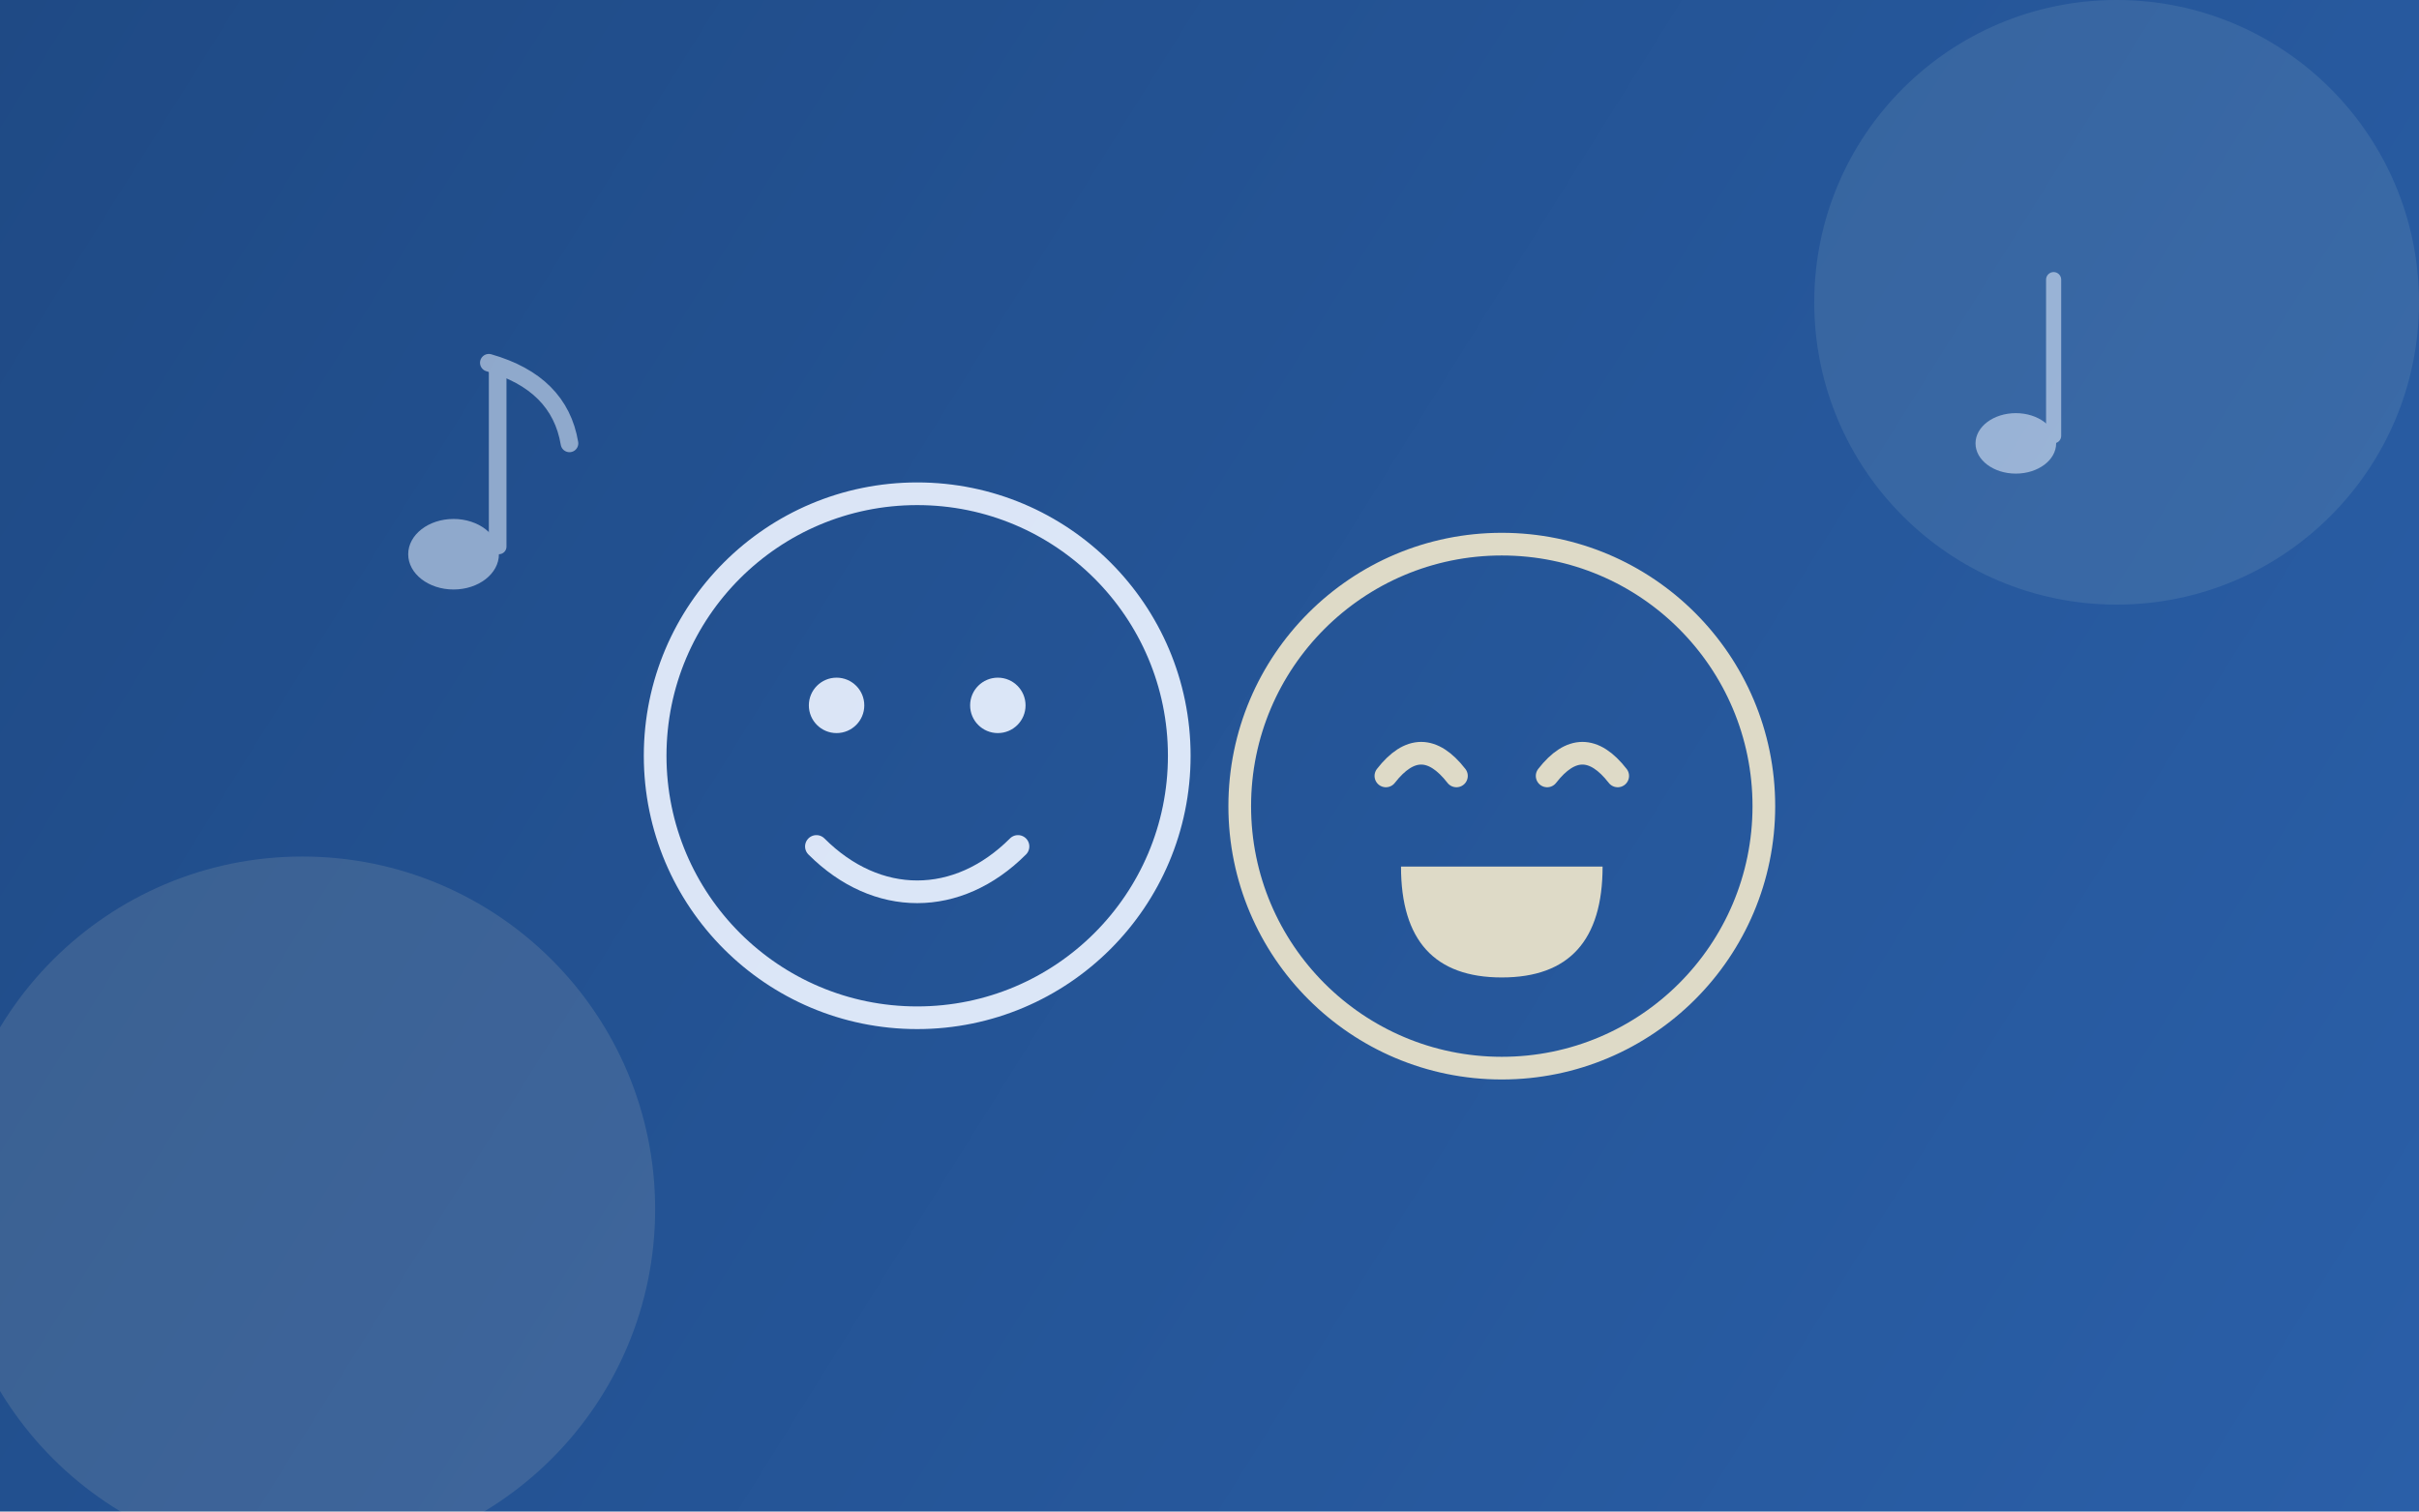
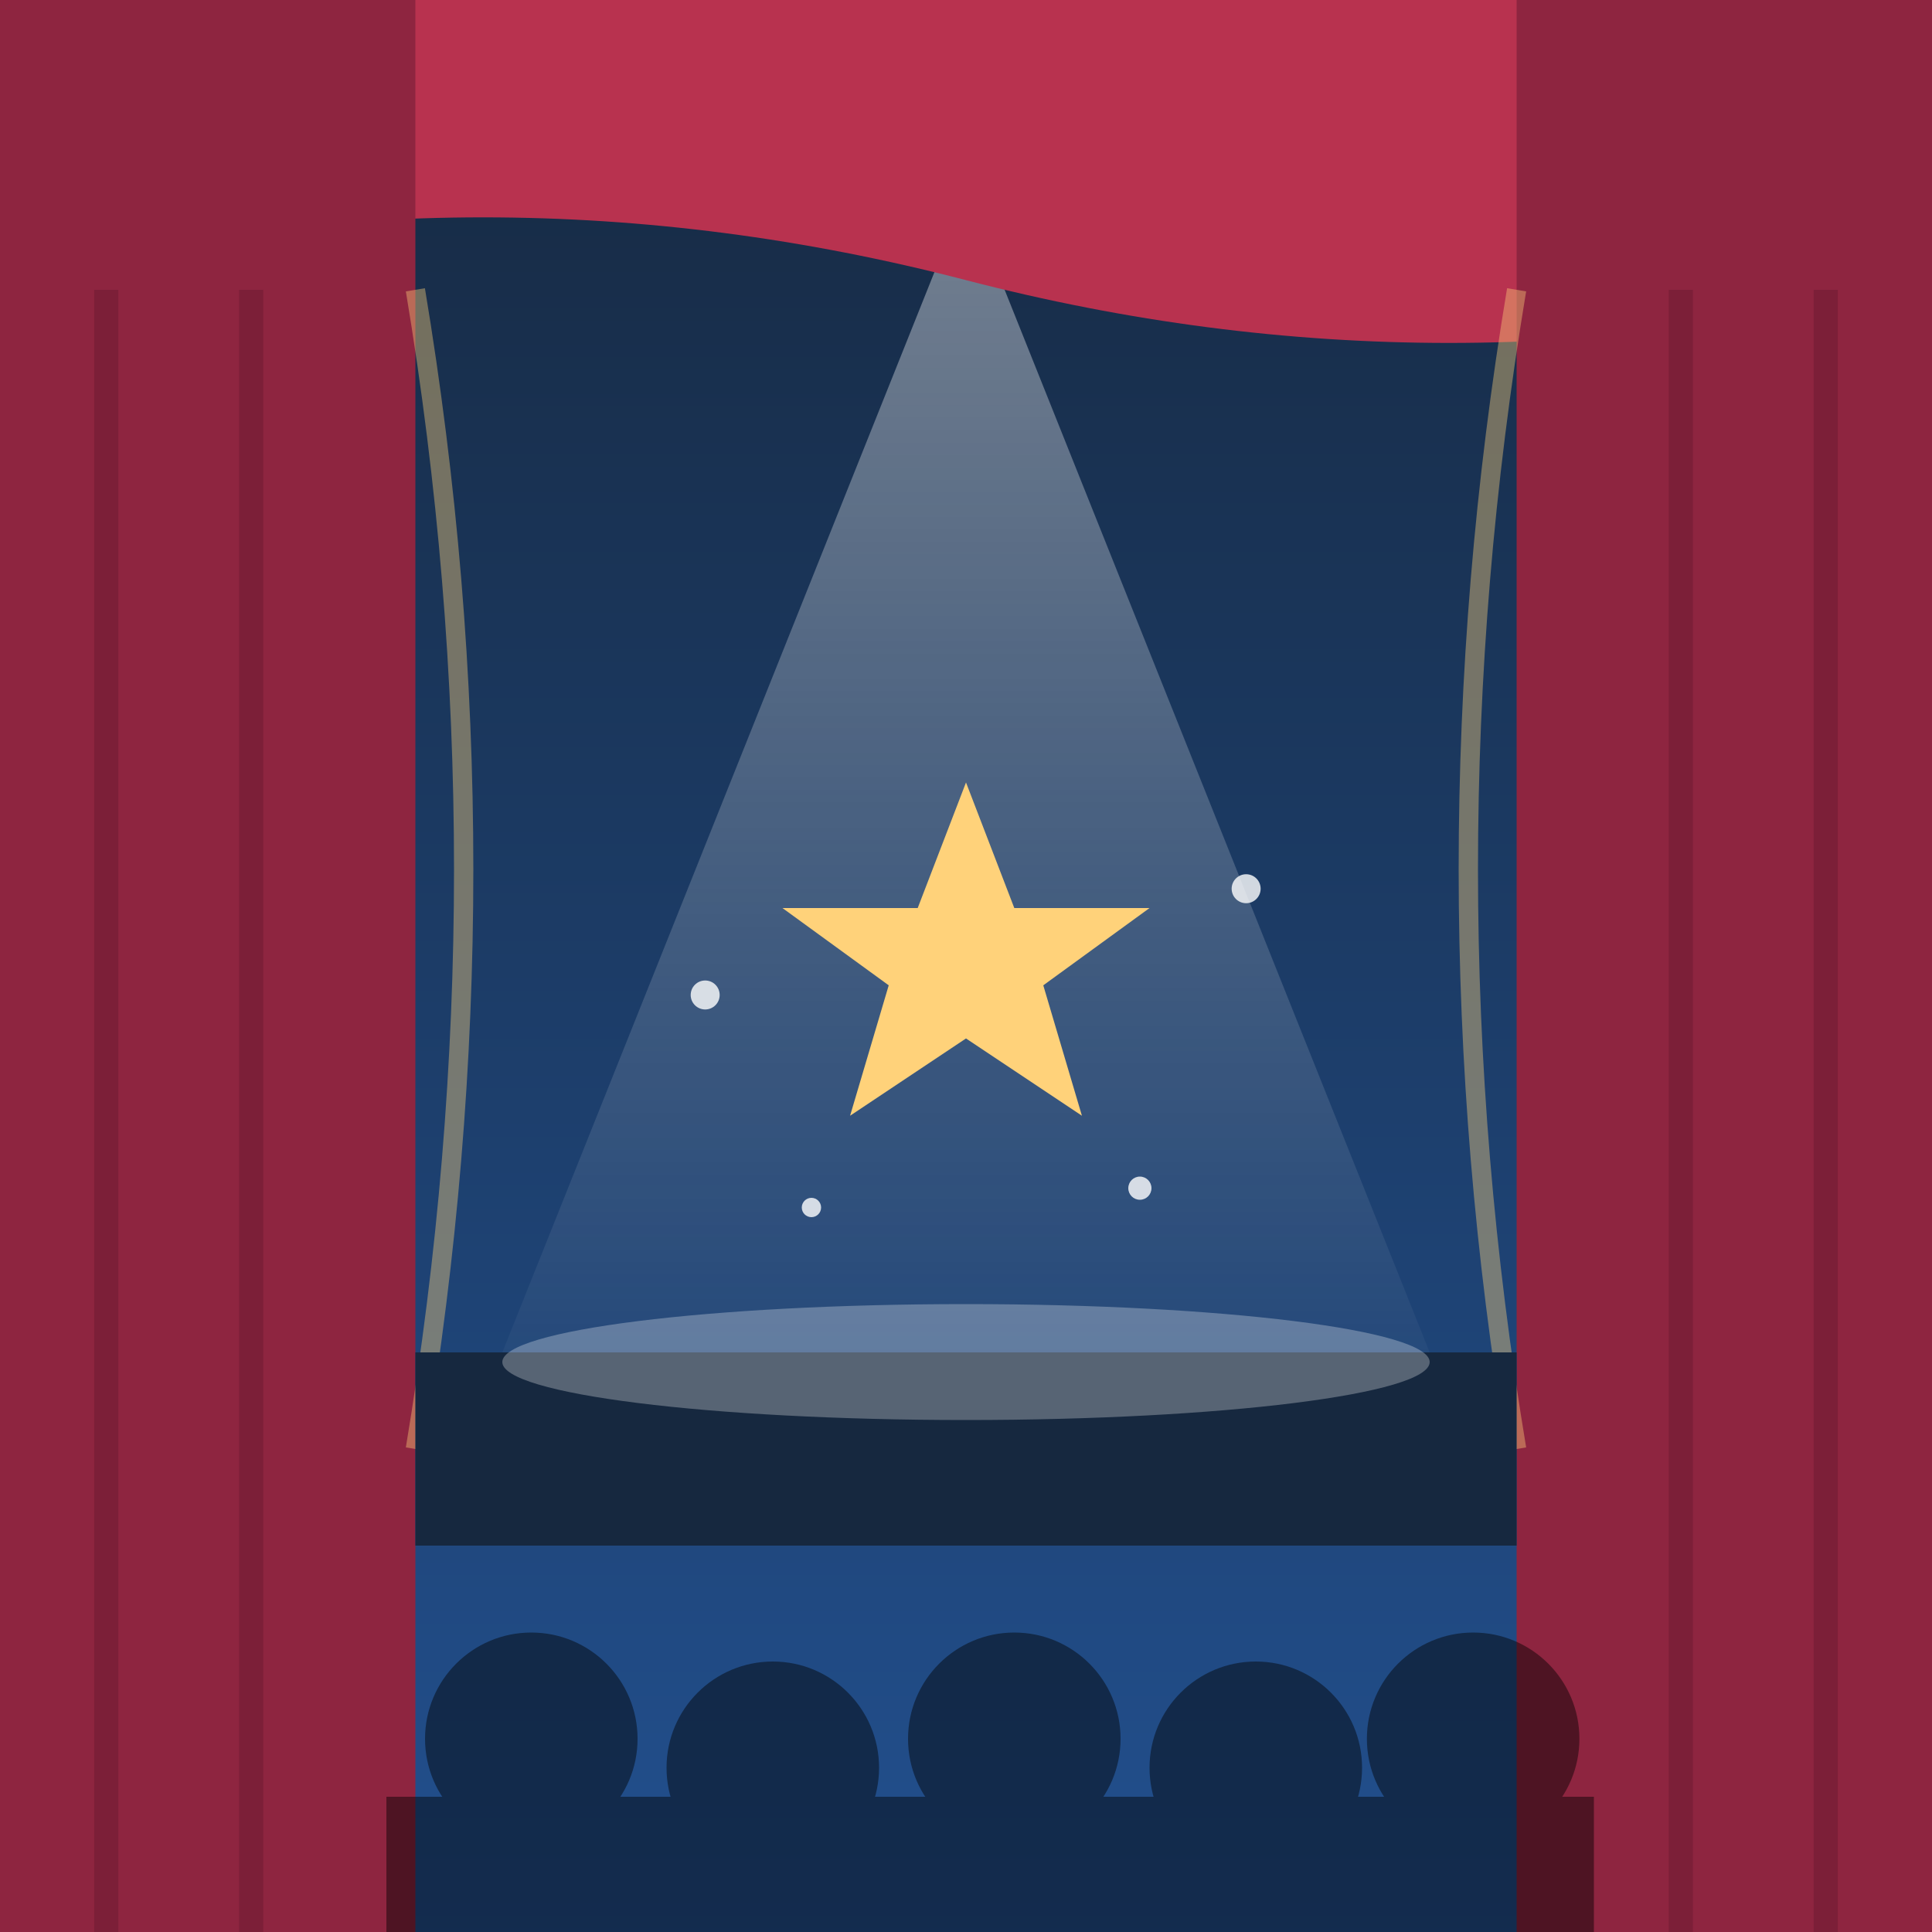
- <svg xmlns="http://www.w3.org/2000/svg" viewBox="0 0 480 300" role="img" aria-label="תרבות">
+ <svg xmlns="http://www.w3.org/2000/svg" viewBox="0 0 400 400" preserveAspectRatio="xMidYMid slice" role="img" aria-label="תרבות">
  <defs>
-     <linearGradient id="gCultureBg" x1="0" y1="0" x2="480" y2="300" gradientUnits="userSpaceOnUse">
-       <stop offset="0" stop-color="#1f4a85" />
-       <stop offset="1" stop-color="#2a5fa8" />
+     <linearGradient id="sky" x1="0" y1="0" x2="0" y2="1">
+       <stop offset="0" stop-color="#16283f" />
+       <stop offset="0.75" stop-color="#3b78c9" />
+       <stop offset="1" stop-color="#5b93dd" />
+     </linearGradient>
+     <linearGradient id="skyDeep" x1="0" y1="0" x2="0" y2="1">
+       <stop offset="0" stop-color="#16283f" />
+       <stop offset="1" stop-color="#22508f" />
+     </linearGradient>
+     <radialGradient id="glow">
+       <stop offset="0" stop-color="#fff" stop-opacity="0.6" />
+       <stop offset="1" stop-color="#fff" stop-opacity="0" />
+     </radialGradient>
+     <radialGradient id="warm">
+       <stop offset="0" stop-color="#ffd27a" stop-opacity="0.7" />
+       <stop offset="1" stop-color="#ffd27a" stop-opacity="0" />
+     </radialGradient>
+     <linearGradient id="beam" x1="0" y1="0" x2="0" y2="1">
+       <stop offset="0" stop-color="#fff" stop-opacity="0.4" />
+       <stop offset="1" stop-color="#fff" stop-opacity="0" />
    </linearGradient>
  </defs>
-   <rect width="480" height="300" fill="url(#gCultureBg)" />
-   <circle cx="60" cy="240" r="70" fill="#fef1cf" opacity="0.12" />
-   <circle cx="420" cy="60" r="60" fill="#ddf3e4" opacity="0.1" />
-   <g transform="translate(240,150)">
-     <g transform="translate(-58,0)">
-       <circle r="52" fill="none" stroke="#eaf2ff" stroke-width="4.5" opacity="0.92" />
-       <circle cx="-16" cy="-10" r="5.5" fill="#eaf2ff" opacity="0.92" />
-       <circle cx="16" cy="-10" r="5.5" fill="#eaf2ff" opacity="0.92" />
-       <path d="M-20 18 C -8 30, 8 30, 20 18" fill="none" stroke="#eaf2ff" stroke-width="4.5" stroke-linecap="round" opacity="0.92" />
-     </g>
-     <g transform="translate(58,10)">
-       <circle r="52" fill="none" stroke="#fef1cf" stroke-width="4.5" opacity="0.85" />
-       <path d="M-23 -6 Q -16 -15 -9 -6" fill="none" stroke="#fef1cf" stroke-width="4.5" stroke-linecap="round" opacity="0.85" />
-       <path d="M9 -6 Q 16 -15 23 -6" fill="none" stroke="#fef1cf" stroke-width="4.5" stroke-linecap="round" opacity="0.85" />
-       <path d="M-20 12 H20 Q 20 34 0 34 Q -20 34 -20 12 Z" fill="#fef1cf" opacity="0.85" />
-     </g>
-     <g fill="#eaf2ff" opacity="0.55">
-       <ellipse cx="-150" cy="-40" rx="9" ry="7" />
-       <rect x="-143" y="-78" width="3.5" height="38" rx="1.5" />
-       <path d="M-143 -78 q 14 4 16 16" fill="none" stroke="#eaf2ff" stroke-width="3.5" stroke-linecap="round" />
-       <ellipse cx="160" cy="-62" rx="8" ry="6" />
-       <rect x="166" y="-96" width="3" height="34" rx="1.5" />
-     </g>
+   <rect width="400" height="400" fill="url(#skyDeep)" />
+   <path d="M200 40 96 300H304Z" fill="url(#beam)" />
+   <path d="M0 0h400v58q-100 26-200 0t-200 0Z" fill="#b8324f" />
+   <path d="M0 0h86v400H0Z" fill="#8e2540" />
+   <path d="M314 0h86v400h-86Z" fill="#8e2540" />
+   <g stroke="#6e1a31" stroke-width="5" opacity="0.55">
+     <path d="M22 60v340M52 60v340M348 60v340M378 60v340" />
+   </g>
+   <path d="M86 60q20 120 0 240" stroke="#ffd27a" stroke-width="4" fill="none" opacity="0.4" />
+   <path d="M314 60q-20 120 0 240" stroke="#ffd27a" stroke-width="4" fill="none" opacity="0.4" />
+   <path d="M86 280H314v40H86Z" fill="#16283f" />
+   <ellipse cx="200" cy="282" rx="96" ry="12" fill="#fff" opacity="0.28" />
+   <path d="M200 162l10 26h28l-22 16 8 27-24-16-24 16 8-27-22-16h28Z" fill="#ffd27a" />
+   <circle cx="146" cy="206" r="3" fill="#fff" opacity="0.8" />
+   <circle cx="258" cy="184" r="3" fill="#fff" opacity="0.8" />
+   <circle cx="236" cy="246" r="2.4" fill="#fff" opacity="0.8" />
+   <circle cx="168" cy="250" r="2" fill="#fff" opacity="0.8" />
+   <g fill="#000" opacity="0.45">
+     <circle cx="110" cy="360" r="22" />
+     <circle cx="160" cy="366" r="22" />
+     <circle cx="210" cy="360" r="22" />
+     <circle cx="260" cy="366" r="22" />
+     <circle cx="305" cy="360" r="22" />
+     <path d="M80 372h250v40H80Z" />
  </g>
</svg>
